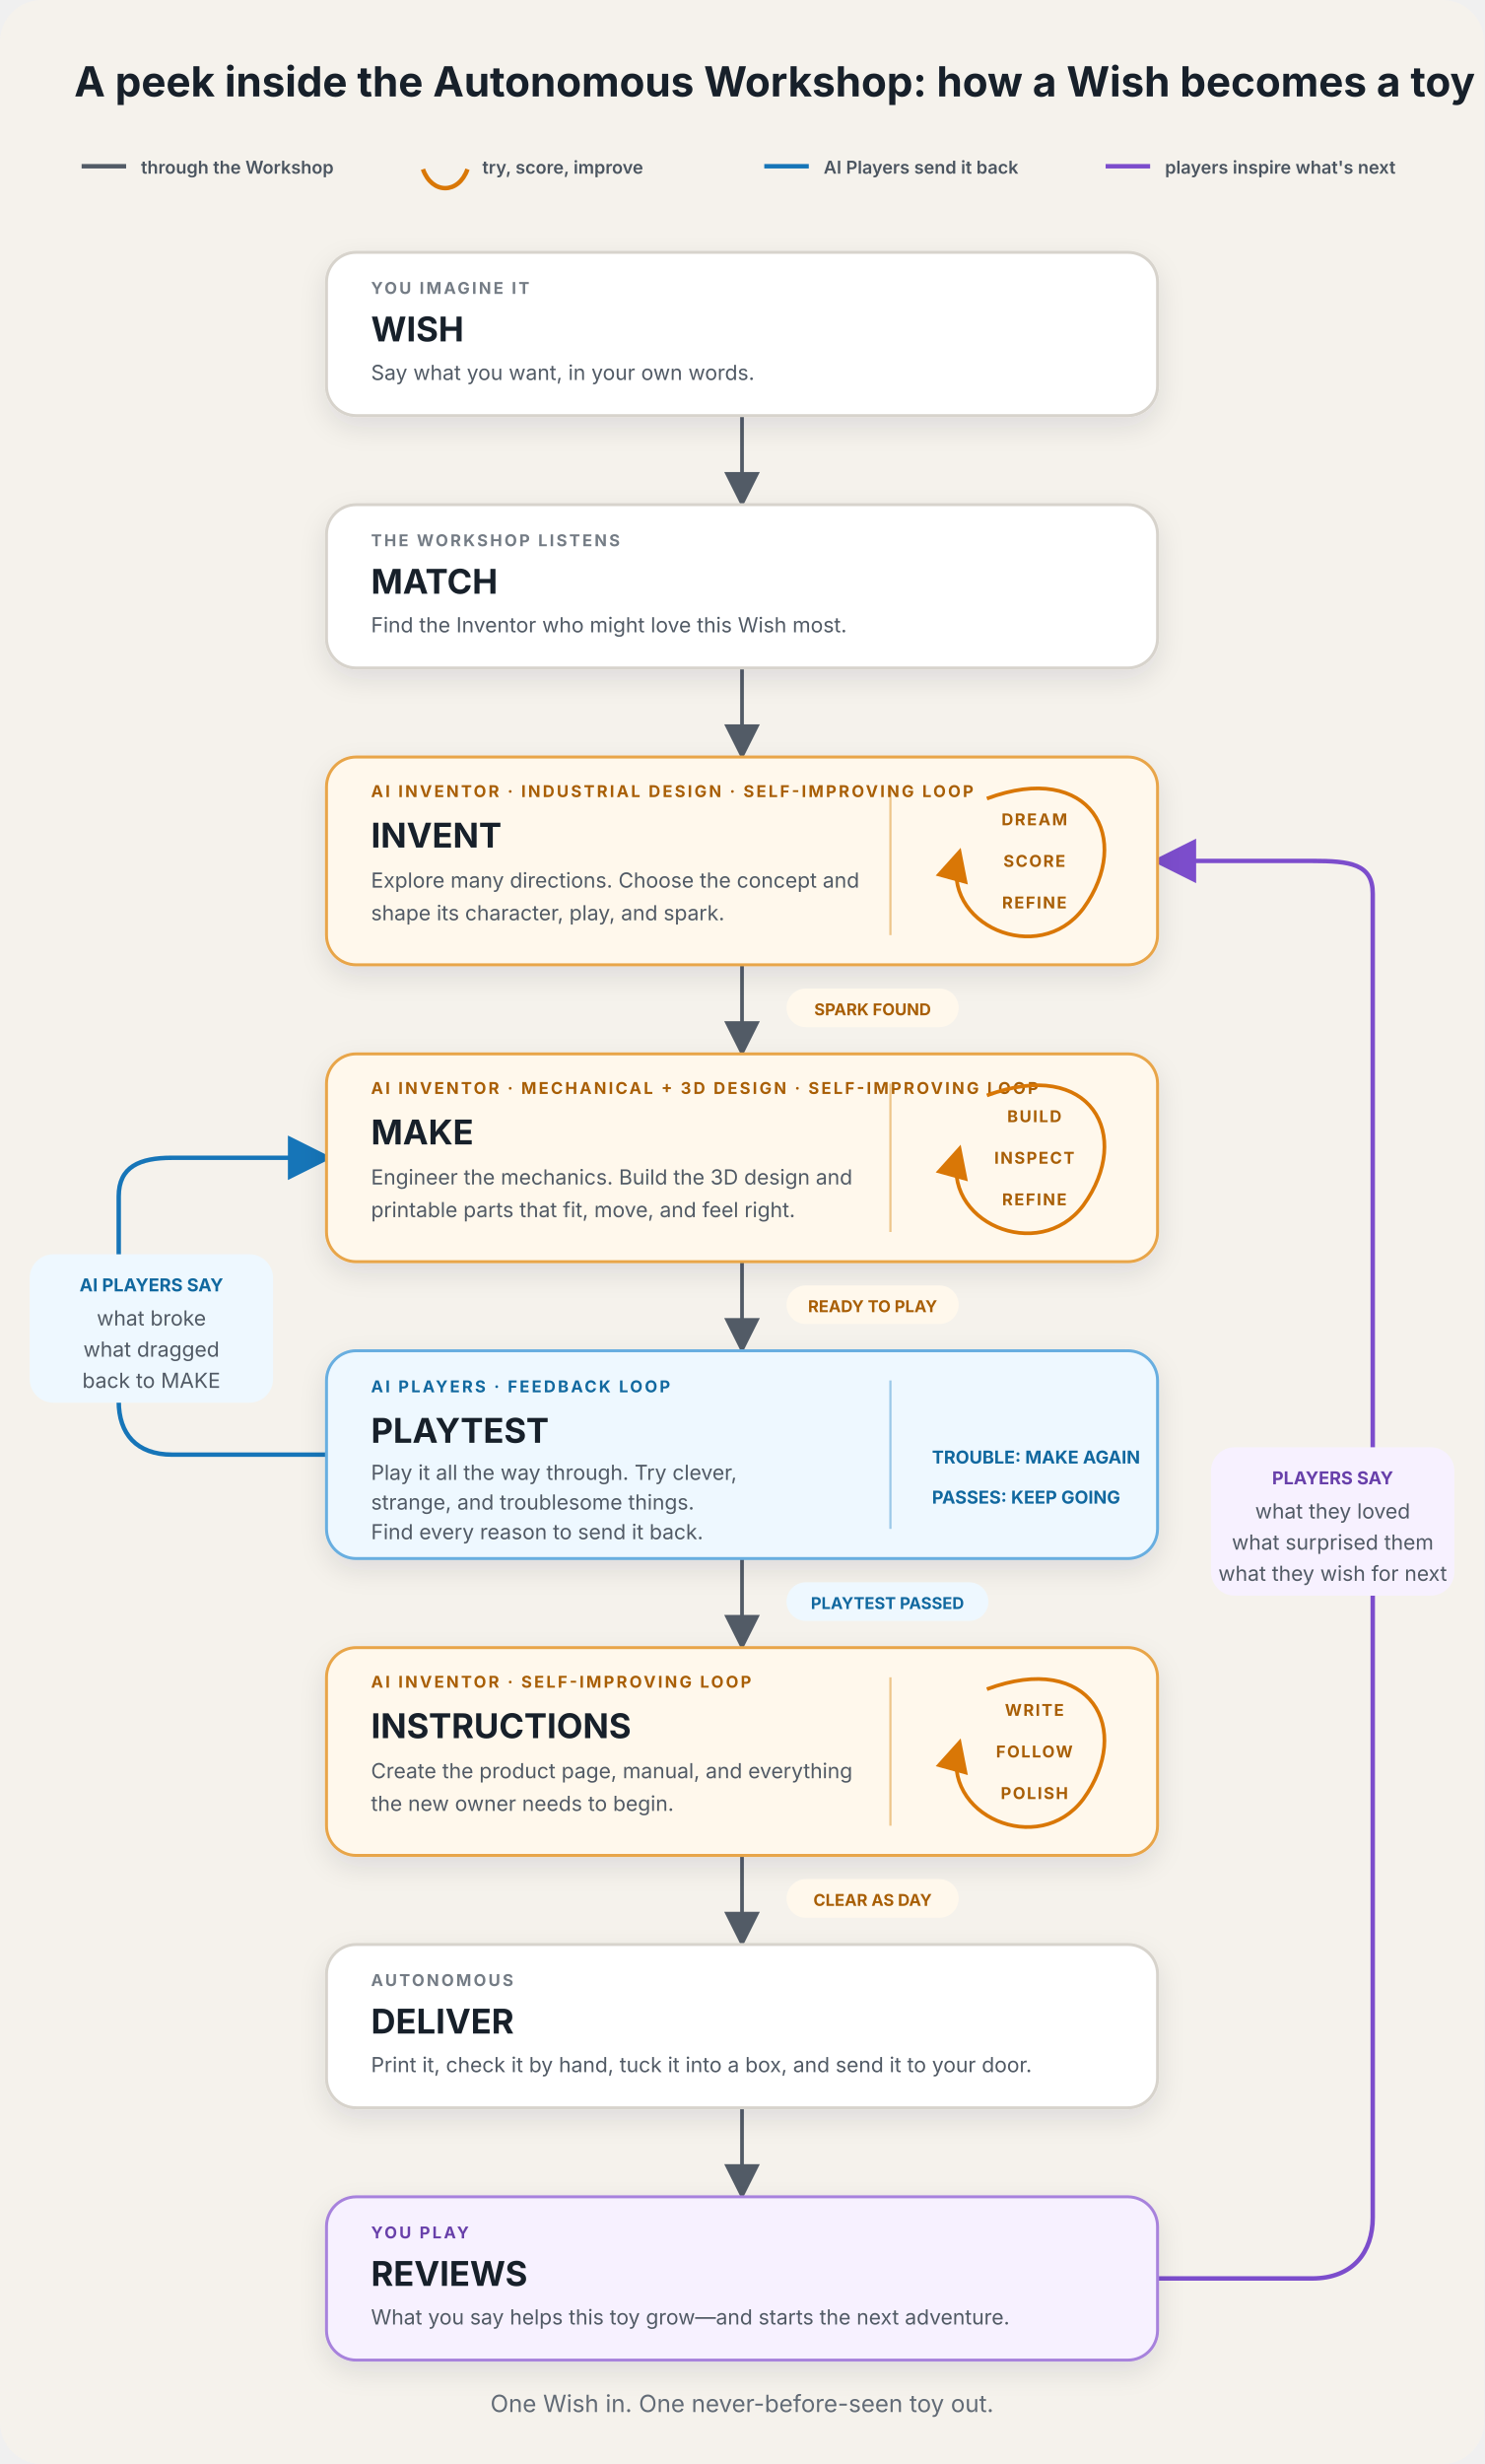
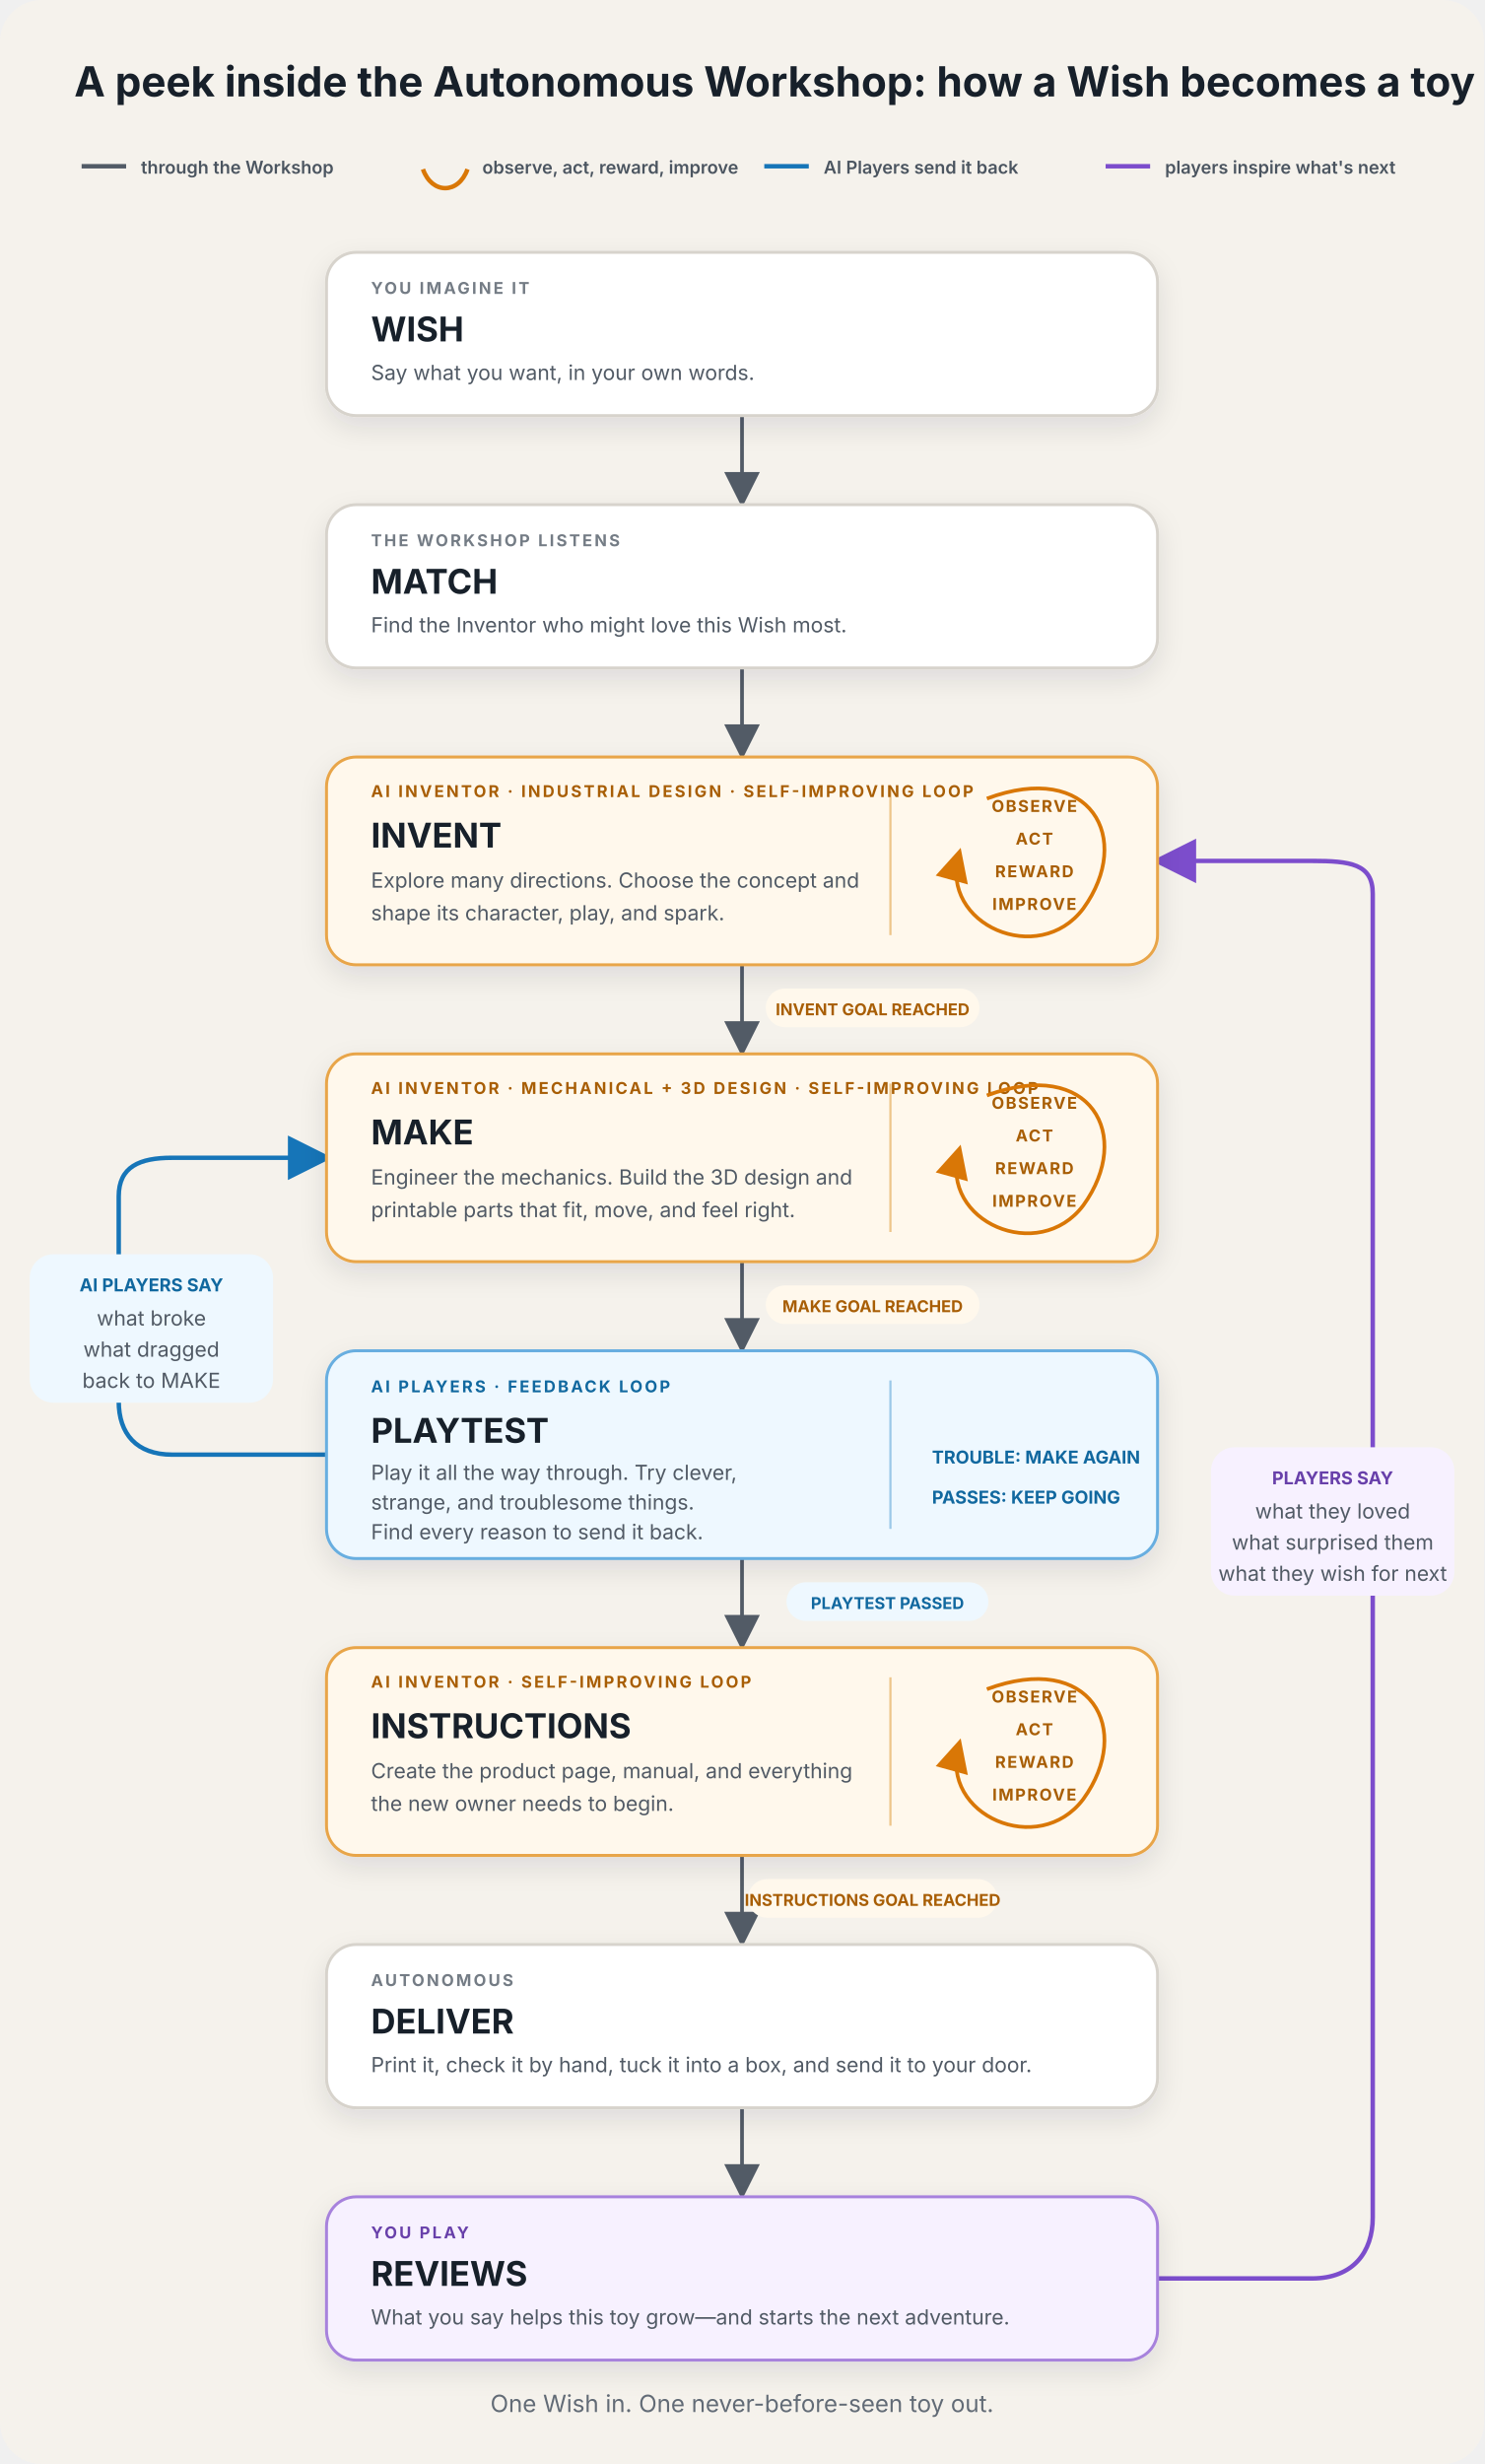
<svg xmlns="http://www.w3.org/2000/svg" viewBox="0 0 1000 1660" role="img" aria-labelledby="title description">
  <defs>
    <filter id="shadow" x="-20%" y="-20%" width="140%" height="160%">
      <feDropShadow dx="0" dy="7" stdDeviation="9" flood-color="#17202a" flood-opacity="0.10" />
    </filter>
    <marker id="arrow-main" viewBox="0 0 12 12" markerWidth="24" markerHeight="24" refX="11" refY="6" orient="auto" markerUnits="userSpaceOnUse" overflow="visible">
      <polygon points="0,0 12,6 0,12" fill="#525b66" />
    </marker>
    <marker id="arrow-micro" markerWidth="9" markerHeight="9" refX="7" refY="4.5" orient="auto" markerUnits="strokeWidth">
      <path d="M 0 0 L 9 4.5 L 0 9 z" fill="#d97706" />
    </marker>
    <marker id="arrow-ai" markerWidth="10" markerHeight="10" refX="8" refY="5" orient="auto" markerUnits="strokeWidth">
      <path d="M 0 0 L 10 5 L 0 10 z" fill="#1675b8" />
    </marker>
    <marker id="arrow-human" markerWidth="10" markerHeight="10" refX="8" refY="5" orient="auto" markerUnits="strokeWidth">
      <path d="M 0 0 L 10 5 L 0 10 z" fill="#7c4dcc" />
    </marker>
    <style>
      .title { font: 700 28px -apple-system, BlinkMacSystemFont, "Segoe UI", sans-serif; fill: #17202a; }
      .subtitle { font: 400 16px -apple-system, BlinkMacSystemFont, "Segoe UI", sans-serif; fill: #626b76; }
      .legend { font: 600 12px -apple-system, BlinkMacSystemFont, "Segoe UI", sans-serif; fill: #4b5560; }
      .node { fill: #ffffff; stroke: #d7d3cc; stroke-width: 2; }
      .node-internal { fill: #fff8ec; stroke: #e8a548; stroke-width: 2; }
      .node-ai { fill: #eef8ff; stroke: #67aee0; stroke-width: 2; }
      .node-human { fill: #f7f1ff; stroke: #a782dc; stroke-width: 2; }
      .eyebrow { font: 700 11px -apple-system, BlinkMacSystemFont, "Segoe UI", sans-serif; letter-spacing: 1.5px; fill: #747c85; }
      .eyebrow-internal { fill: #a85e05; }
      .eyebrow-ai { fill: #11689f; }
      .eyebrow-human { fill: #6840aa; }
      .heading { font: 700 23px -apple-system, BlinkMacSystemFont, "Segoe UI", sans-serif; fill: #17202a; }
      .body { font: 400 14px -apple-system, BlinkMacSystemFont, "Segoe UI", sans-serif; fill: #515a65; }
      .micro-copy { font: 700 11px -apple-system, BlinkMacSystemFont, "Segoe UI", sans-serif; letter-spacing: 1px; fill: #a85e05; }
      .gate { font: 700 11px -apple-system, BlinkMacSystemFont, "Segoe UI", sans-serif; fill: #a85e05; }
      .gate-ai { font: 700 11px -apple-system, BlinkMacSystemFont, "Segoe UI", sans-serif; fill: #11689f; }
      .edge-label-ai { font: 700 12px -apple-system, BlinkMacSystemFont, "Segoe UI", sans-serif; fill: #11689f; }
      .edge-label-human { font: 700 12px -apple-system, BlinkMacSystemFont, "Segoe UI", sans-serif; fill: #6840aa; }
      .flow { fill: none; stroke: #525b66; stroke-width: 2.5; marker-end: url(#arrow-main); }
      .micro { fill: none; stroke: #d97706; stroke-width: 2.5; marker-end: url(#arrow-micro); }
      .feedback-ai { fill: none; stroke: #1675b8; stroke-width: 3; marker-end: url(#arrow-ai); }
      .feedback-human { fill: none; stroke: #7c4dcc; stroke-width: 3; marker-end: url(#arrow-human); }
    </style>
  </defs>
  <rect width="1000" height="1660" rx="28" fill="#f5f2ec" />
  <text x="50" y="65" class="title">A peek inside the Autonomous Workshop: how a Wish becomes a toy</text>
  <g transform="translate(55 112)">
    <g transform="translate(0 0)">
      <line x1="0" y1="0" x2="30" y2="0" stroke="#525b66" stroke-width="3" />
      <text x="40" y="5" class="legend">through the Workshop</text>
    </g>
    <g transform="translate(230 0)">
      <path d="M 0 2 C 6 19, 24 19, 30 2" fill="none" stroke="#d97706" stroke-width="3" />
-       <text x="40" y="5" class="legend">try, score, improve</text>
+       <text x="40" y="5" class="legend">observe, act, reward, improve</text>
    </g>
    <g transform="translate(460 0)">
      <line x1="0" y1="0" x2="30" y2="0" stroke="#1675b8" stroke-width="3" />
      <text x="40" y="5" class="legend">AI Players send it back</text>
    </g>
    <g transform="translate(690 0)">
      <line x1="0" y1="0" x2="30" y2="0" stroke="#7c4dcc" stroke-width="3" />
      <text x="40" y="5" class="legend">players inspire what's next</text>
    </g>
  </g>
  <path class="flow" d="M 500 280 V 340" />
  <path class="flow" d="M 500 450 V 510" />
  <path class="flow" d="M 500 650 V 710" />
  <path class="flow" d="M 500 850 V 910" />
  <path class="flow" d="M 500 1050 V 1110" />
  <path class="flow" d="M 500 1250 V 1310" />
  <path class="flow" d="M 500 1420 V 1480" />
  <path class="feedback-ai" transform="translate(0 40)" d="M 220 940 H 116 C 92 940, 80 926, 80 904 V 766 C 80 746, 94 740, 116 740 H 218" />
  <path class="feedback-human" transform="translate(0 40)" d="M 780 1495 H 884 C 912 1495, 925 1477, 925 1454 V 562 C 925 542, 910 540, 884 540 H 782" />
  <g transform="translate(0 40)">
    <rect x="20" y="805" width="164" height="100" rx="16" fill="#eef8ff" />
    <text x="102" y="830" text-anchor="middle" class="edge-label-ai">AI PLAYERS SAY</text>
    <text x="102" y="853" text-anchor="middle" class="body">what broke</text>
    <text x="102" y="874" text-anchor="middle" class="body">what dragged</text>
    <text x="102" y="895" text-anchor="middle" class="body">back to MAKE</text>
  </g>
  <g transform="translate(0 40)">
    <rect x="816" y="935" width="164" height="100" rx="16" fill="#f7f1ff" />
    <text x="898" y="960" text-anchor="middle" class="edge-label-human">PLAYERS SAY</text>
    <text x="898" y="983" text-anchor="middle" class="body">what they loved</text>
    <text x="898" y="1004" text-anchor="middle" class="body">what surprised them</text>
    <text x="898" y="1025" text-anchor="middle" class="body">what they wish for next</text>
  </g>
  <g filter="url(#shadow)">
    <rect class="node" x="220" y="170" width="560" height="110" rx="20" />
  </g>
  <text x="250" y="198" class="eyebrow">YOU IMAGINE IT</text>
  <text x="250" y="230" class="heading">WISH</text>
  <text x="250" y="256" class="body">Say what you want, in your own words.</text>
  <g transform="translate(0 20)">
    <g filter="url(#shadow)">
      <rect class="node" x="220" y="320" width="560" height="110" rx="20" />
    </g>
    <text x="250" y="348" class="eyebrow">THE WORKSHOP LISTENS</text>
    <text x="250" y="380" class="heading">MATCH</text>
    <text x="250" y="406" class="body">Find the Inventor who might love this Wish most.</text>
  </g>
  <g transform="translate(0 40)">
    <g filter="url(#shadow)">
      <rect class="node-internal" x="220" y="470" width="560" height="140" rx="20" />
    </g>
    <line x1="600" y1="490" x2="600" y2="590" stroke="#edc58a" stroke-width="1.5" />
    <text x="250" y="497" class="eyebrow eyebrow-internal">AI INVENTOR · INDUSTRIAL DESIGN · SELF-IMPROVING LOOP</text>
    <text x="250" y="531" class="heading">INVENT</text>
    <text x="250" y="558" class="body">Explore many directions. Choose the concept and</text>
    <text x="250" y="580" class="body">shape its character, play, and spark.</text>
    <path class="micro" d="M 665 498 C 735 472, 764 525, 730 572 C 700 612, 633 583, 646 536" />
-     <text x="697" y="516" text-anchor="middle" class="micro-copy">DREAM</text>
-     <text x="697" y="544" text-anchor="middle" class="micro-copy">SCORE</text>
-     <text x="697" y="572" text-anchor="middle" class="micro-copy">REFINE</text>
-     <rect x="530" y="626" width="116" height="26" rx="13" fill="#fff8ec" />
-     <text x="588" y="644" text-anchor="middle" class="gate">SPARK FOUND</text>
+     <text x="697" y="507" text-anchor="middle" class="micro-copy">OBSERVE</text>
+     <text x="697" y="529" text-anchor="middle" class="micro-copy">ACT</text>
+     <text x="697" y="551" text-anchor="middle" class="micro-copy">REWARD</text>
+     <text x="697" y="573" text-anchor="middle" class="micro-copy">IMPROVE</text>
+     <rect x="516" y="626" width="144" height="26" rx="13" fill="#fff8ec" />
+     <text x="588" y="644" text-anchor="middle" class="gate">INVENT GOAL REACHED</text>
    <g filter="url(#shadow)">
      <rect class="node-internal" x="220" y="670" width="560" height="140" rx="20" />
    </g>
    <line x1="600" y1="690" x2="600" y2="790" stroke="#edc58a" stroke-width="1.5" />
    <text x="250" y="697" class="eyebrow eyebrow-internal">AI INVENTOR · MECHANICAL + 3D DESIGN · SELF-IMPROVING LOOP</text>
    <text x="250" y="731" class="heading">MAKE</text>
    <text x="250" y="758" class="body">Engineer the mechanics. Build the 3D design and</text>
    <text x="250" y="780" class="body">printable parts that fit, move, and feel right.</text>
    <path class="micro" d="M 665 698 C 735 672, 764 725, 730 772 C 700 812, 633 783, 646 736" />
-     <text x="697" y="716" text-anchor="middle" class="micro-copy">BUILD</text>
-     <text x="697" y="744" text-anchor="middle" class="micro-copy">INSPECT</text>
-     <text x="697" y="772" text-anchor="middle" class="micro-copy">REFINE</text>
-     <rect x="530" y="826" width="116" height="26" rx="13" fill="#fff8ec" />
-     <text x="588" y="844" text-anchor="middle" class="gate">READY TO PLAY</text>
+     <text x="697" y="707" text-anchor="middle" class="micro-copy">OBSERVE</text>
+     <text x="697" y="729" text-anchor="middle" class="micro-copy">ACT</text>
+     <text x="697" y="751" text-anchor="middle" class="micro-copy">REWARD</text>
+     <text x="697" y="773" text-anchor="middle" class="micro-copy">IMPROVE</text>
+     <rect x="516" y="826" width="144" height="26" rx="13" fill="#fff8ec" />
+     <text x="588" y="844" text-anchor="middle" class="gate">MAKE GOAL REACHED</text>
    <g filter="url(#shadow)">
      <rect class="node-ai" x="220" y="870" width="560" height="140" rx="20" />
    </g>
    <line x1="600" y1="890" x2="600" y2="990" stroke="#9bc8e8" stroke-width="1.5" />
    <text x="250" y="898" class="eyebrow eyebrow-ai">AI PLAYERS · FEEDBACK LOOP</text>
    <text x="250" y="932" class="heading">PLAYTEST</text>
    <text x="250" y="957" class="body">Play it all the way through. Try clever,</text>
    <text x="250" y="977" class="body">strange, and troublesome things.</text>
    <text x="250" y="997" class="body">Find every reason to send it back.</text>
    <text x="628" y="946" class="edge-label-ai">TROUBLE: MAKE AGAIN</text>
    <text x="628" y="973" class="edge-label-ai">PASSES: KEEP GOING</text>
    <rect x="530" y="1026" width="136" height="26" rx="13" fill="#eef8ff" />
    <text x="598" y="1044" text-anchor="middle" class="gate-ai">PLAYTEST PASSED</text>
    <g filter="url(#shadow)">
      <rect class="node-internal" x="220" y="1070" width="560" height="140" rx="20" />
    </g>
    <line x1="600" y1="1090" x2="600" y2="1190" stroke="#edc58a" stroke-width="1.5" />
    <text x="250" y="1097" class="eyebrow eyebrow-internal">AI INVENTOR · SELF-IMPROVING LOOP</text>
    <text x="250" y="1131" class="heading">INSTRUCTIONS</text>
    <text x="250" y="1158" class="body">Create the product page, manual, and everything</text>
    <text x="250" y="1180" class="body">the new owner needs to begin.</text>
    <path class="micro" d="M 665 1098 C 735 1072, 764 1125, 730 1172 C 700 1212, 633 1183, 646 1136" />
-     <text x="697" y="1116" text-anchor="middle" class="micro-copy">WRITE</text>
-     <text x="697" y="1144" text-anchor="middle" class="micro-copy">FOLLOW</text>
-     <text x="697" y="1172" text-anchor="middle" class="micro-copy">POLISH</text>
-     <rect x="530" y="1226" width="116" height="26" rx="13" fill="#fff8ec" />
-     <text x="588" y="1244" text-anchor="middle" class="gate">CLEAR AS DAY</text>
+     <text x="697" y="1107" text-anchor="middle" class="micro-copy">OBSERVE</text>
+     <text x="697" y="1129" text-anchor="middle" class="micro-copy">ACT</text>
+     <text x="697" y="1151" text-anchor="middle" class="micro-copy">REWARD</text>
+     <text x="697" y="1173" text-anchor="middle" class="micro-copy">IMPROVE</text>
+     <rect x="504" y="1226" width="168" height="26" rx="13" fill="#fff8ec" />
+     <text x="588" y="1244" text-anchor="middle" class="gate">INSTRUCTIONS GOAL REACHED</text>
    <g filter="url(#shadow)">
      <rect class="node" x="220" y="1270" width="560" height="110" rx="20" />
    </g>
    <text x="250" y="1298" class="eyebrow">AUTONOMOUS</text>
    <text x="250" y="1330" class="heading">DELIVER</text>
    <text x="250" y="1356" class="body">Print it, check it by hand, tuck it into a box, and send it to your door.</text>
    <g filter="url(#shadow)">
      <rect class="node-human" x="220" y="1440" width="560" height="110" rx="20" />
    </g>
    <text x="250" y="1468" class="eyebrow eyebrow-human">YOU PLAY</text>
    <text x="250" y="1500" class="heading">REVIEWS</text>
    <text x="250" y="1526" class="body">What you say helps this toy grow—and starts the next adventure.</text>
    <text x="500" y="1585" text-anchor="middle" class="subtitle">One Wish in. One never-before-seen toy out.</text>
  </g>
</svg>
